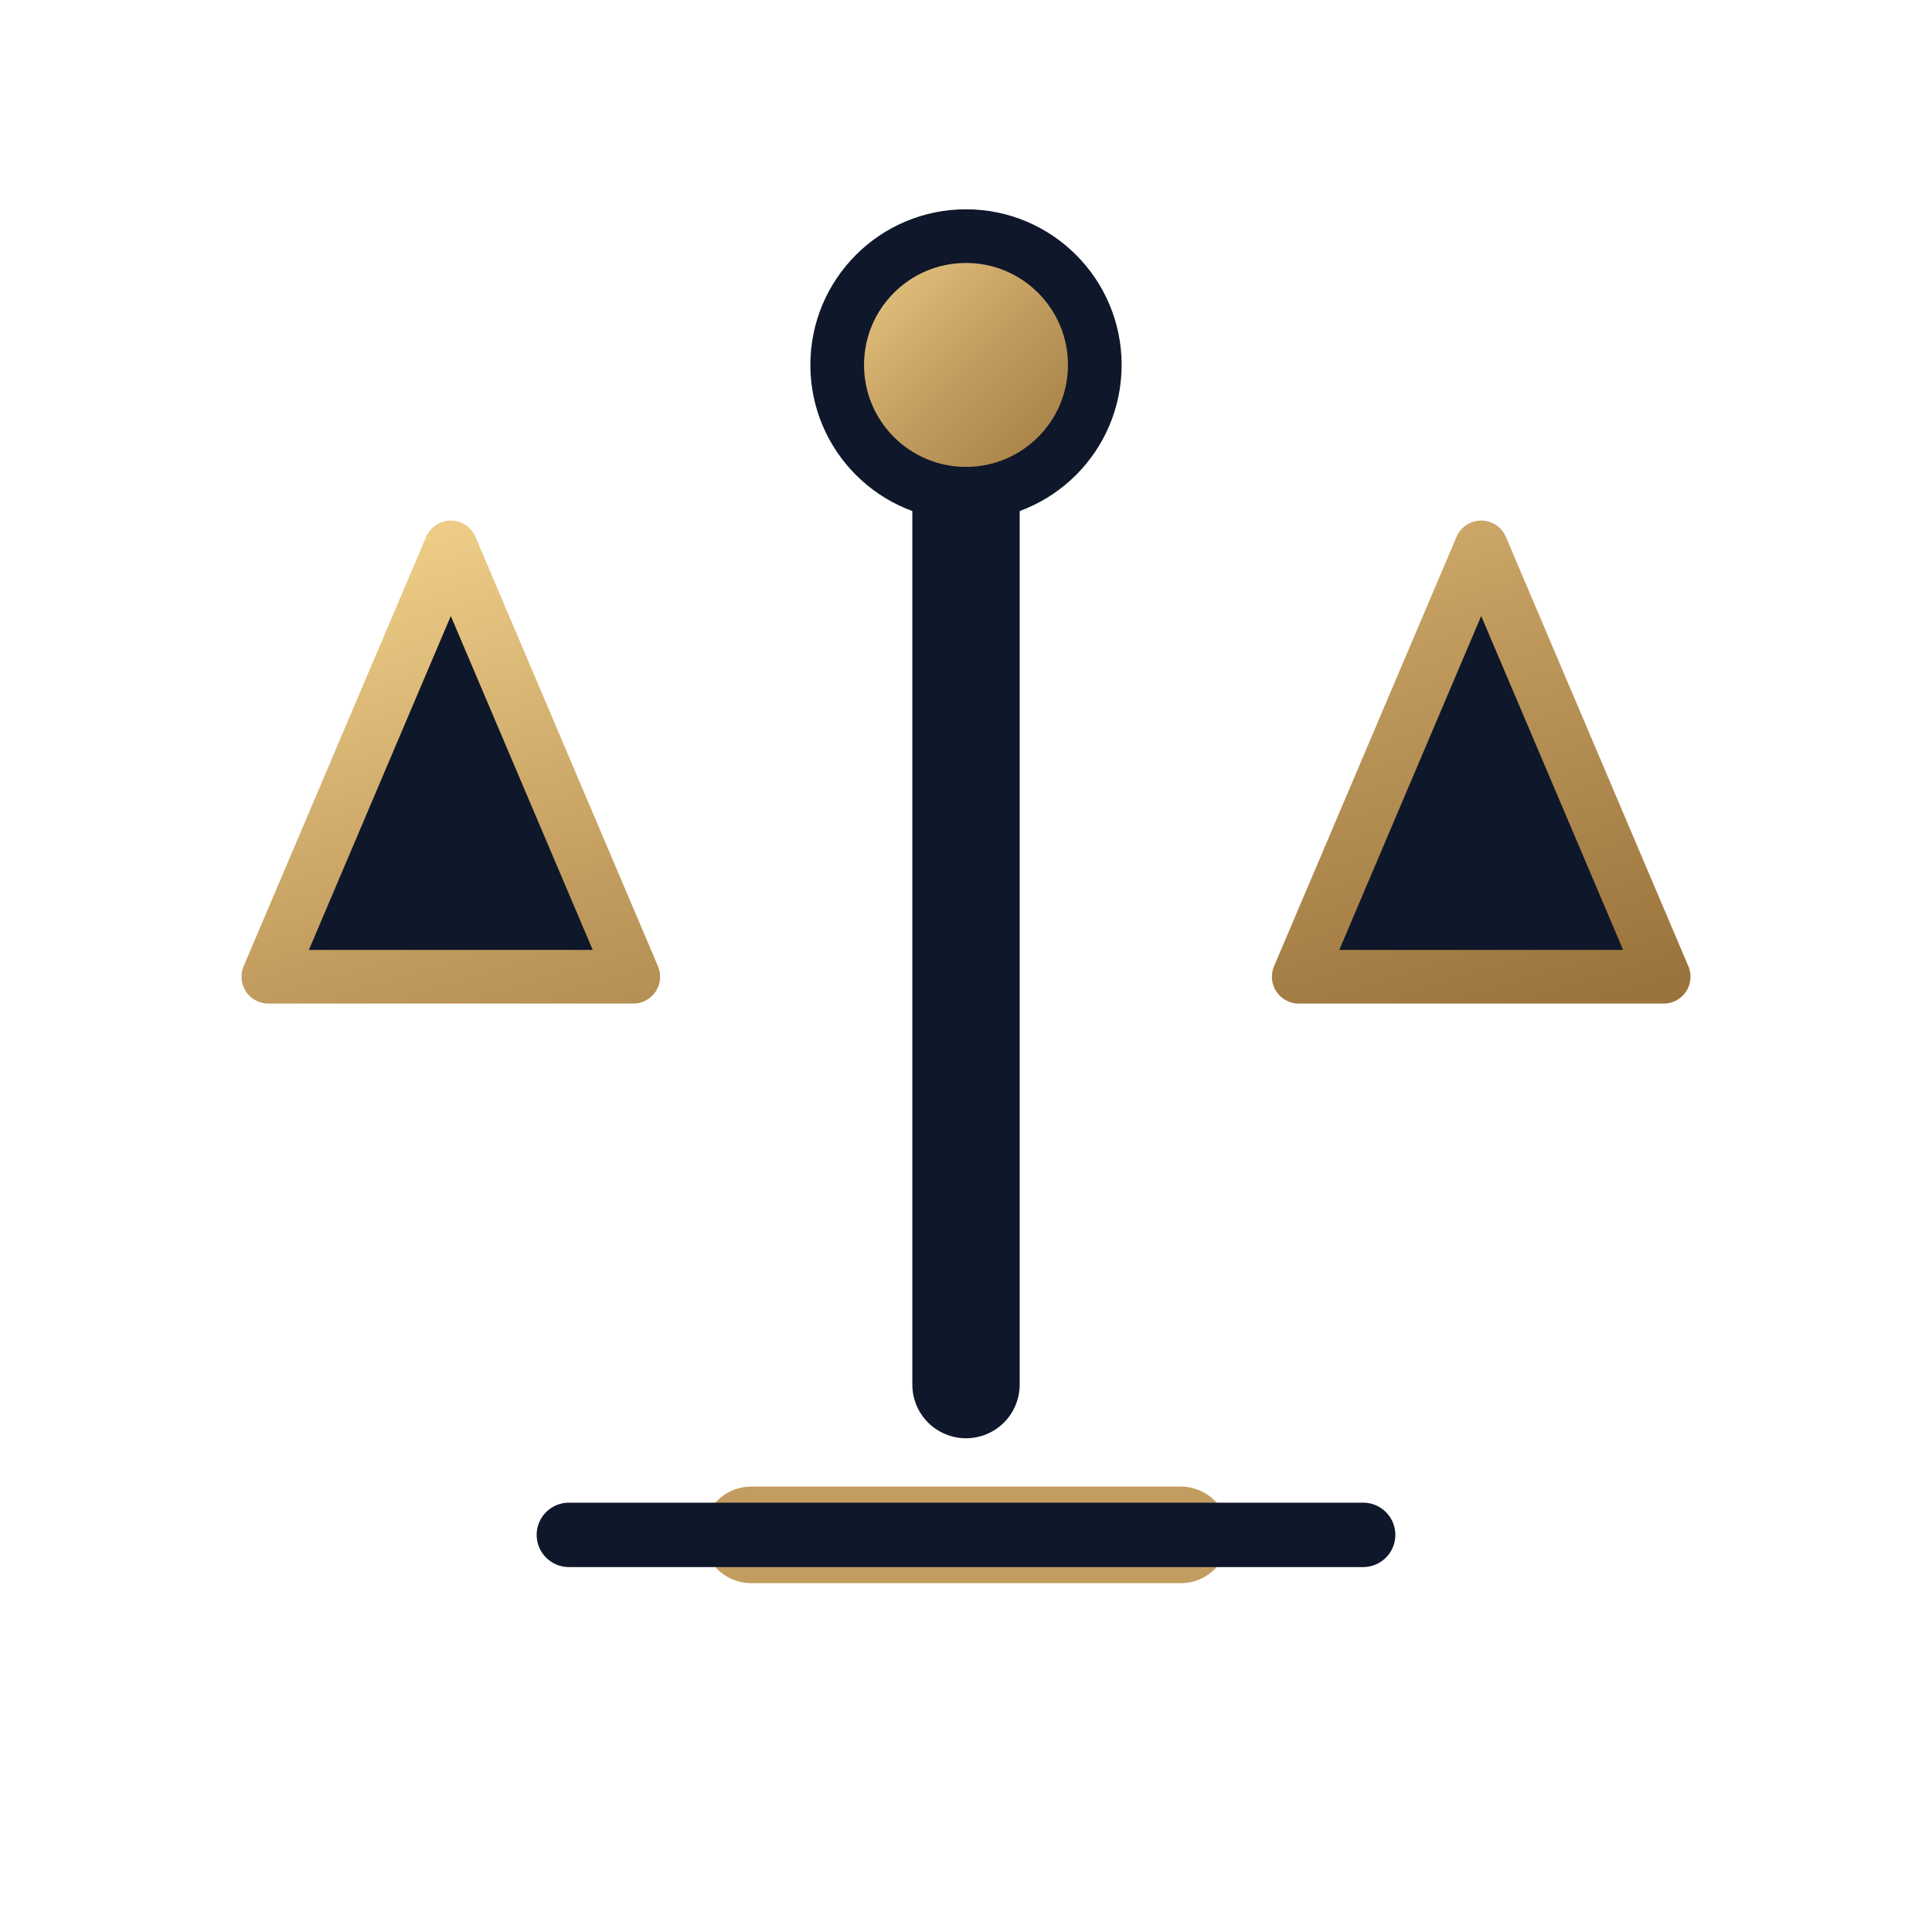
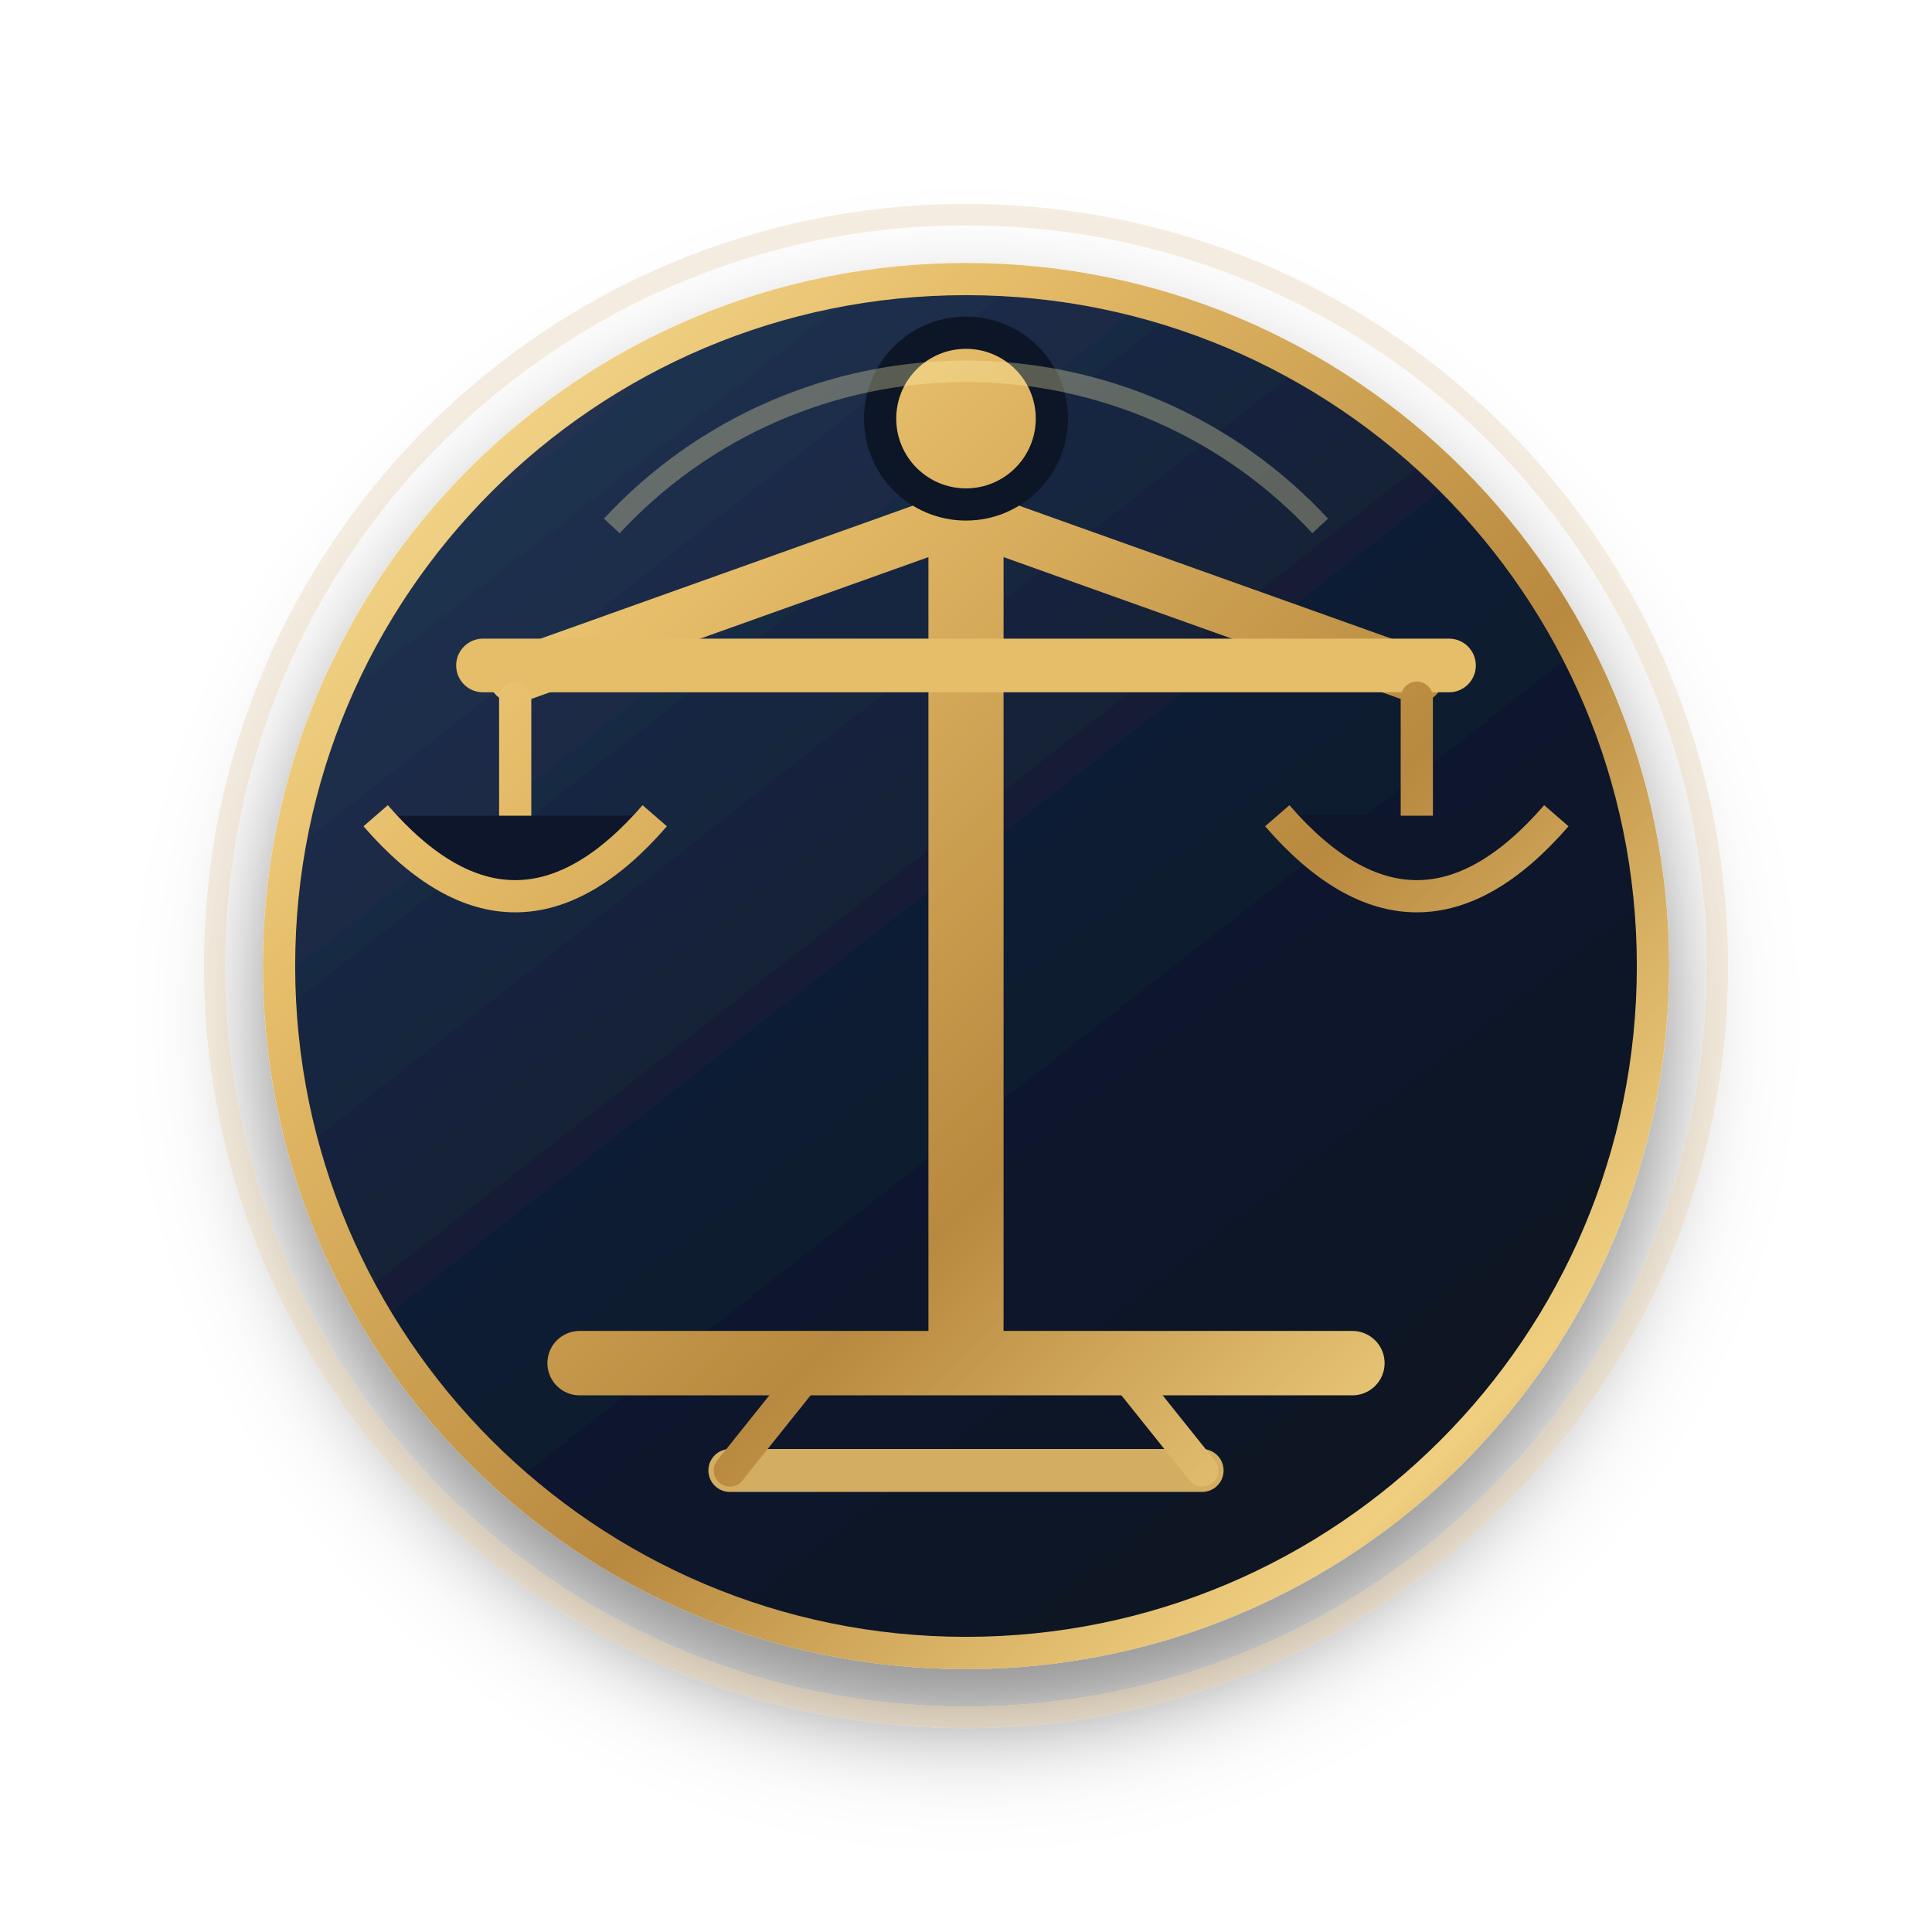
<svg xmlns="http://www.w3.org/2000/svg" viewBox="0 0 180 180" role="img" aria-label="شعار ميزان">
  <defs>
-     <linearGradient id="gold" x1="0" y1="0" x2="1" y2="1">
-       <stop offset="0" stop-color="#f2d18b" />
-       <stop offset=".5" stop-color="#c29d5f" />
-       <stop offset="1" stop-color="#9a743c" />
+     <linearGradient id="mzGold" x1="20" y1="20" x2="160" y2="160" gradientUnits="userSpaceOnUse">
+       <stop offset="0" stop-color="#fff0b0" />
+       <stop offset=".28" stop-color="#e6bd69" />
+       <stop offset=".58" stop-color="#b8893f" />
+       <stop offset=".82" stop-color="#f0cf80" />
+       <stop offset="1" stop-color="#9a6d32" />
    </linearGradient>
+     <linearGradient id="mzNavy" x1="45" y1="35" x2="135" y2="150" gradientUnits="userSpaceOnUse">
+       <stop stop-color="#223554" />
+       <stop offset=".5" stop-color="#0f1b30" />
+       <stop offset="1" stop-color="#07101f" />
+     </linearGradient>
+     <filter id="mzShadow" x="-30%" y="-30%" width="160%" height="170%">
+       <feDropShadow dx="0" dy="5" stdDeviation="4" flood-color="#000" flood-opacity=".42" />
+     </filter>
  </defs>
-   <g fill="none" stroke-linecap="round" stroke-linejoin="round">
-     <path d="M90 25v104" stroke="#0f172a" stroke-width="10" />
-     <path d="M70 143h40" stroke="#c29d5f" stroke-width="9" />
-     <path d="M53 143h74" stroke="#0f172a" stroke-width="6" />
-     <path d="M42 51h96" stroke="url(#gold)" stroke-width="8" />
-     <circle cx="90" cy="34" r="12" fill="url(#gold)" stroke="#0f172a" stroke-width="5" />
-     <path d="M42 51 25 91h34L42 51Zm96 0-17 40h34l-17-40Z" fill="#0f172a" stroke="url(#gold)" stroke-width="5" />
-     <path d="M25 91h34M104 91h34" stroke="url(#gold)" stroke-width="5" />
+   <g filter="url(#mzShadow)">
+     <circle cx="90" cy="90" r="70" fill="none" stroke="rgba(201,164,91,.18)" stroke-width="2" />
+     <circle cx="90" cy="90" r="64" fill="url(#mzNavy)" stroke="url(#mzGold)" stroke-width="3" />
+     <path d="M90 38v88" stroke="url(#mzGold)" stroke-width="7" stroke-linecap="round" />
+     <path d="M90 48L48 63M90 48l42 15" fill="none" stroke="url(#mzGold)" stroke-width="5" stroke-linecap="round" />
+     <circle cx="90" cy="39" r="8" fill="url(#mzGold)" stroke="#0a1425" stroke-width="3" />
+     <path d="M45 62h90" stroke="#e6bd69" stroke-width="5" stroke-linecap="round" />
+     <path d="M48 65v11M132 65v11" stroke="url(#mzGold)" stroke-width="3" stroke-linecap="round" />
+     <path d="M35 76Q48 91 61 76" fill="#0b1629" stroke="url(#mzGold)" stroke-width="3" />
+     <path d="M119 76Q132 91 145 76" fill="#0b1629" stroke="url(#mzGold)" stroke-width="3" />
+     <path d="M54 127h72" stroke="url(#mzGold)" stroke-width="6" stroke-linecap="round" />
+     <path d="M68 137h44" stroke="#d2ad62" stroke-width="4" stroke-linecap="round" />
+     <path d="M76 127l-8 10M104 127l8 10" stroke="url(#mzGold)" stroke-width="3" stroke-linecap="round" />
+     <path d="M57 49a45 45 0 0 1 66 0" fill="none" stroke="rgba(255,240,176,.32)" stroke-width="2" />
  </g>
</svg>
